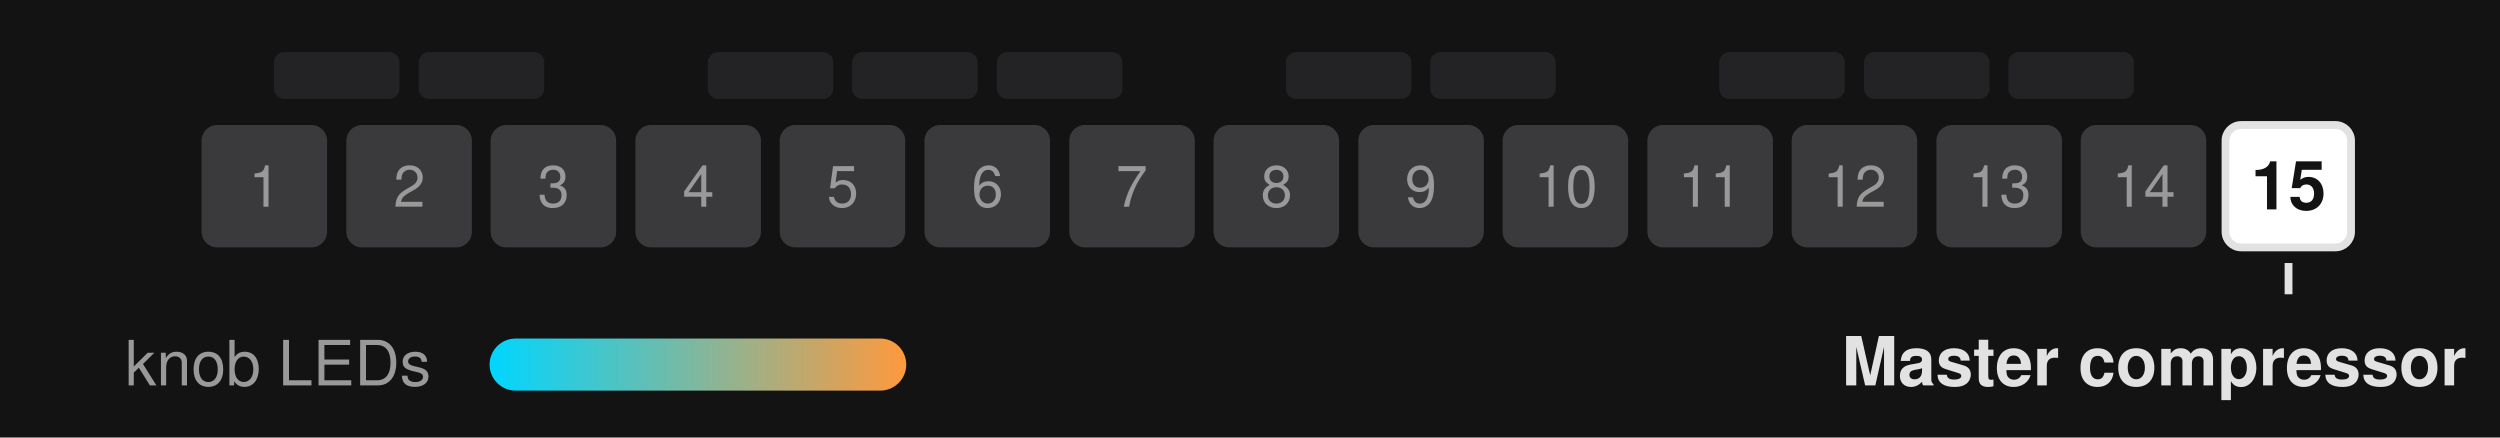
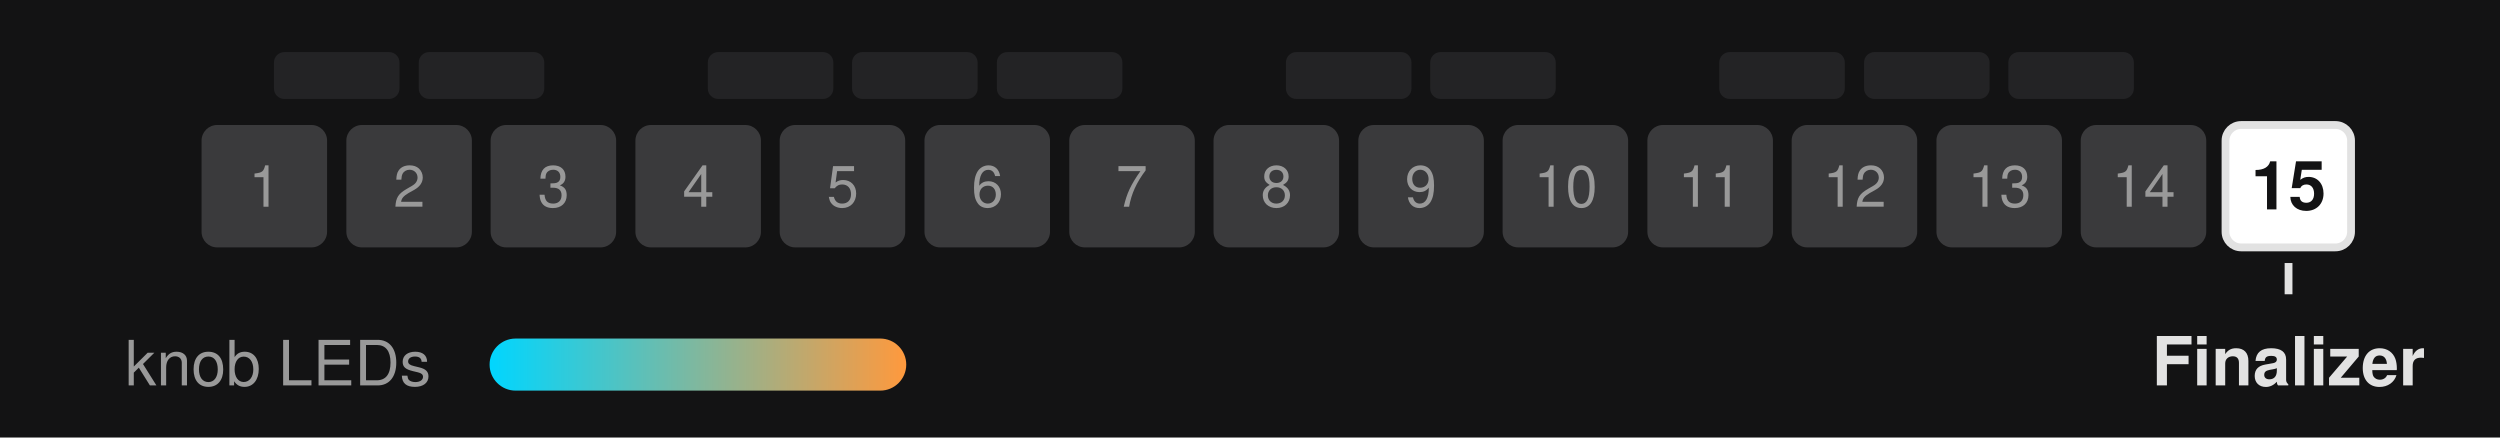
<svg xmlns="http://www.w3.org/2000/svg" viewBox="0 0 480 84" width="480" height="84" role="img" aria-labelledby="title desc">
  <style>svg{font-size:13px}text{font-family:'Hanken Grotesk', Helvetica, Arial, sans-serif;fill:#e2e2e2;text-anchor:middle}.as{text-anchor:start}.ae{text-anchor:end}.m{fill:#999999}.gt{fill:#131314}.b{fill:none;stroke:#e2e2e2;stroke-width:1.5}.ba{fill:none;stroke:#c4708a;stroke-width:2}.la{fill:none;stroke:#c4708a;stroke-width:2.5}.ls{fill:none;stroke:#e2e2e2;stroke-width:1.5}.lc{fill:none;stroke:#999999;stroke-width:1.5;stroke-dasharray:5 4}.da{fill:#c4708a}.ds{fill:#e2e2e2}.sw{stroke:#c4708a;stroke-width:2.5;stroke-linecap:round}.g{fill:#c4708a}.wk{fill:#e2e2e2;stroke:#131314;stroke-width:1}.dk{fill:#39393a;stroke:#e2e2e2;stroke-width:1.2}.sk{fill:#c4708a;stroke:#e2e2e2;stroke-width:1.2}.led{fill:none;stroke:#999999;stroke-width:1}</style>
  <defs>
    <marker id="ma" viewBox="0 0 10 10" refX="9" refY="5" markerWidth="9" markerHeight="9" markerUnits="userSpaceOnUse" orient="auto">
      <path d="M0,0L10,5L0,10z" fill="#c4708a" />
    </marker>
    <marker id="ms" viewBox="0 0 10 10" refX="9" refY="5" markerWidth="9" markerHeight="9" markerUnits="userSpaceOnUse" orient="auto">
      <path d="M0,0L10,5L0,10z" fill="#e2e2e2" />
    </marker>
    <marker id="mc" viewBox="0 0 10 10" refX="9" refY="5" markerWidth="9" markerHeight="9" markerUnits="userSpaceOnUse" orient="auto">
      <path d="M0,0L10,5L0,10z" fill="#999999" />
    </marker>
    <linearGradient id="k15">
      <stop offset="0" stop-color="#00d6ff" />
      <stop offset="1" stop-color="#ff993d" />
    </linearGradient>
  </defs>
  <rect width="480" height="84" fill="#131314" />
  <rect x="52.6" y="10" width="24.1" height="9" rx="2" fill="#232325" />
  <rect x="80.4" y="10" width="24.1" height="9" rx="2" fill="#232325" />
  <rect x="135.9" y="10" width="24.1" height="9" rx="2" fill="#232325" />
  <rect x="163.6" y="10" width="24.1" height="9" rx="2" fill="#232325" />
  <rect x="191.4" y="10" width="24.1" height="9" rx="2" fill="#232325" />
  <rect x="246.9" y="10" width="24.1" height="9" rx="2" fill="#232325" />
  <rect x="274.6" y="10" width="24.1" height="9" rx="2" fill="#232325" />
  <rect x="330.1" y="10" width="24.1" height="9" rx="2" fill="#232325" />
  <rect x="357.9" y="10" width="24.1" height="9" rx="2" fill="#232325" />
  <rect x="385.6" y="10" width="24.1" height="9" rx="2" fill="#232325" />
  <rect x="38.7" y="24" width="24.1" height="23.5" rx="3" fill="#3a3a3c" />
  <text x="50.8" y="39.7" font-size="11" style="fill:#999999">1</text>
  <rect x="66.5" y="24" width="24.1" height="23.5" rx="3" fill="#3a3a3c" />
  <text x="78.6" y="39.7" font-size="11" style="fill:#999999">2</text>
  <rect x="94.2" y="24" width="24.1" height="23.5" rx="3" fill="#3a3a3c" />
  <text x="106.3" y="39.7" font-size="11" style="fill:#999999">3</text>
  <rect x="122" y="24" width="24.1" height="23.5" rx="3" fill="#3a3a3c" />
  <text x="134.1" y="39.7" font-size="11" style="fill:#999999">4</text>
  <rect x="149.7" y="24" width="24.1" height="23.5" rx="3" fill="#3a3a3c" />
  <text x="161.8" y="39.7" font-size="11" style="fill:#999999">5</text>
  <rect x="177.5" y="24" width="24.1" height="23.5" rx="3" fill="#3a3a3c" />
  <text x="189.6" y="39.7" font-size="11" style="fill:#999999">6</text>
  <rect x="205.3" y="24" width="24.1" height="23.5" rx="3" fill="#3a3a3c" />
  <text x="217.3" y="39.7" font-size="11" style="fill:#999999">7</text>
  <rect x="233" y="24" width="24.1" height="23.5" rx="3" fill="#3a3a3c" />
  <text x="245.1" y="39.7" font-size="11" style="fill:#999999">8</text>
  <rect x="260.8" y="24" width="24.1" height="23.5" rx="3" fill="#3a3a3c" />
  <text x="272.8" y="39.7" font-size="11" style="fill:#999999">9</text>
  <rect x="288.5" y="24" width="24.1" height="23.5" rx="3" fill="#3a3a3c" />
  <text x="300.6" y="39.7" font-size="11" style="fill:#999999">10</text>
  <rect x="316.3" y="24" width="24.1" height="23.5" rx="3" fill="#3a3a3c" />
  <text x="328.3" y="39.7" font-size="11" style="fill:#999999">11</text>
  <rect x="344" y="24" width="24.1" height="23.5" rx="3" fill="#3a3a3c" />
  <text x="356.1" y="39.7" font-size="11" style="fill:#999999">12</text>
  <rect x="371.8" y="24" width="24.1" height="23.5" rx="3" fill="#3a3a3c" />
  <text x="383.9" y="39.7" font-size="11" style="fill:#999999">13</text>
  <rect x="399.5" y="24" width="24.1" height="23.5" rx="3" fill="#3a3a3c" />
  <text x="411.6" y="39.7" font-size="11" style="fill:#999999">14</text>
  <rect x="427.3" y="24" width="24.1" height="23.5" rx="3" fill="#ffffff" stroke="#e2e2e2" stroke-width="1.5" />
  <text x="439.4" y="40.2" font-size="13" font-weight="bold" style="fill:#131314">15</text>
-   <text x="413.6" y="74" class="t" font-weight="bold">Master compressor</text>
+   <text x="439.4" y="74" class="t" font-weight="bold">Finalizer</text>
  <path d="M439.4,50.5v6" stroke="#e2e2e2" stroke-width="1.5" />
  <text x="24" y="74" class="m as" font-size="12">knob LEDs</text>
  <rect x="94" y="65" width="80" height="10" rx="5" fill="url(#k15)" />
</svg>
